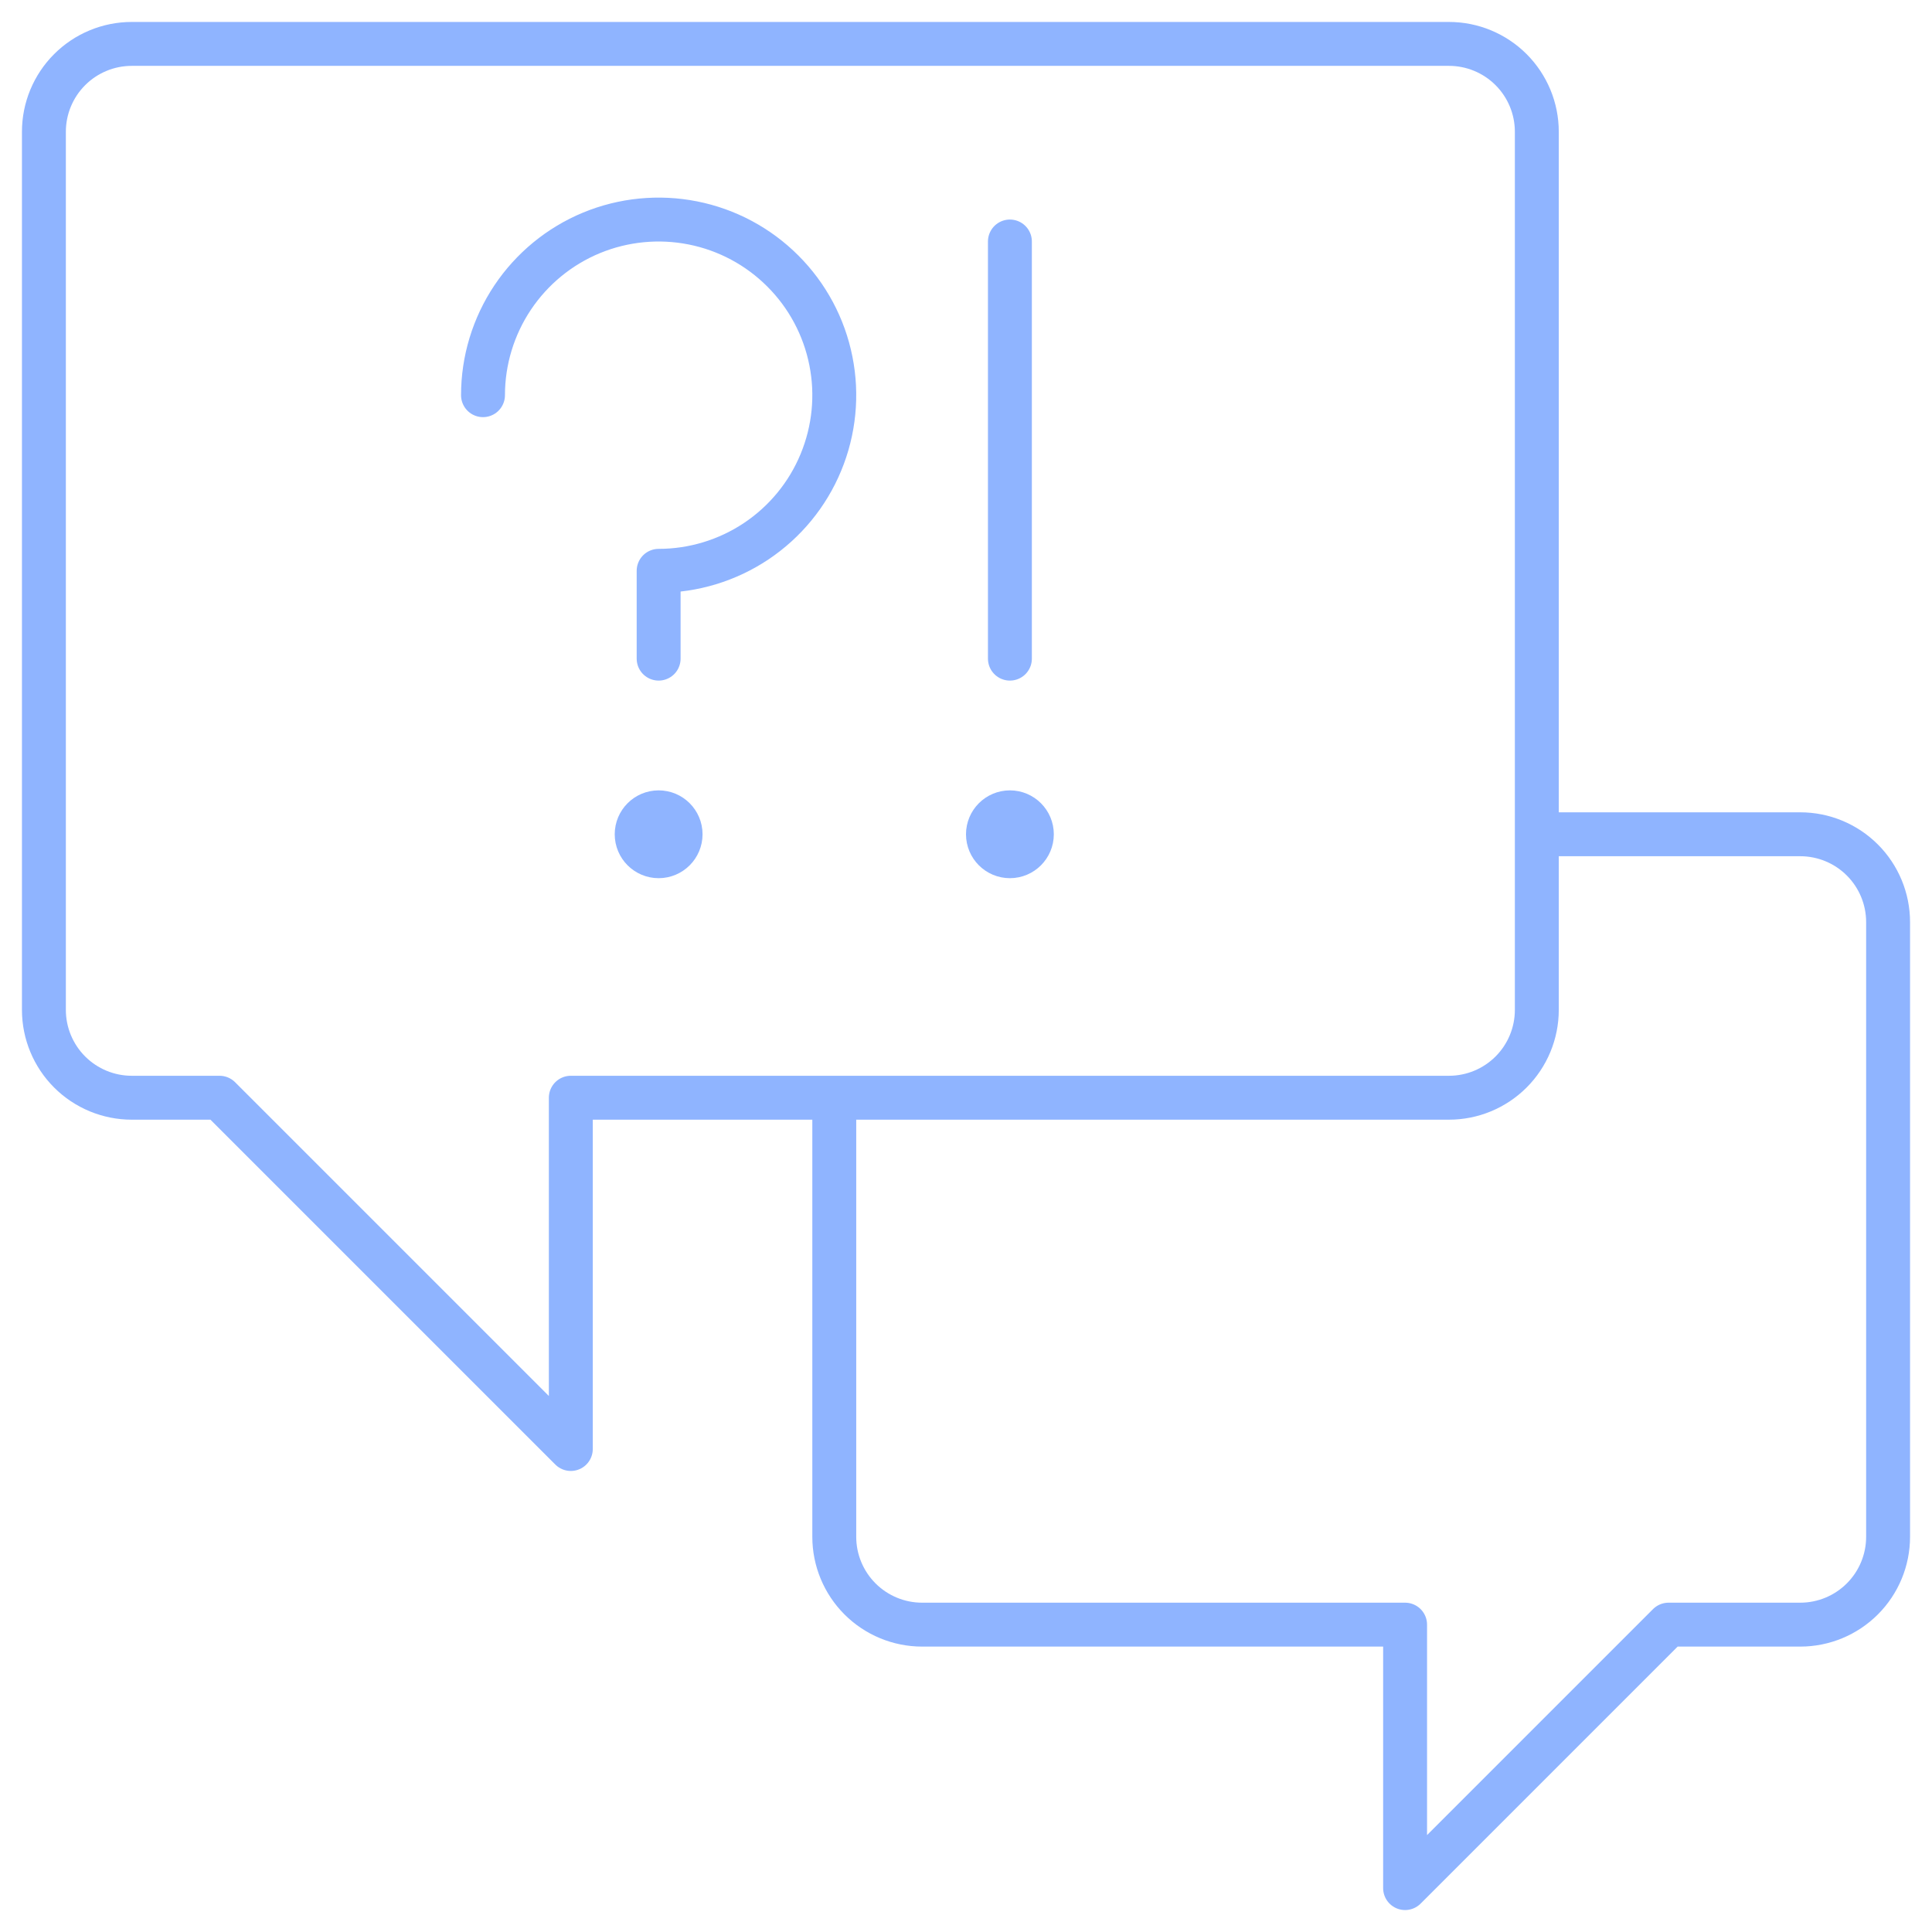
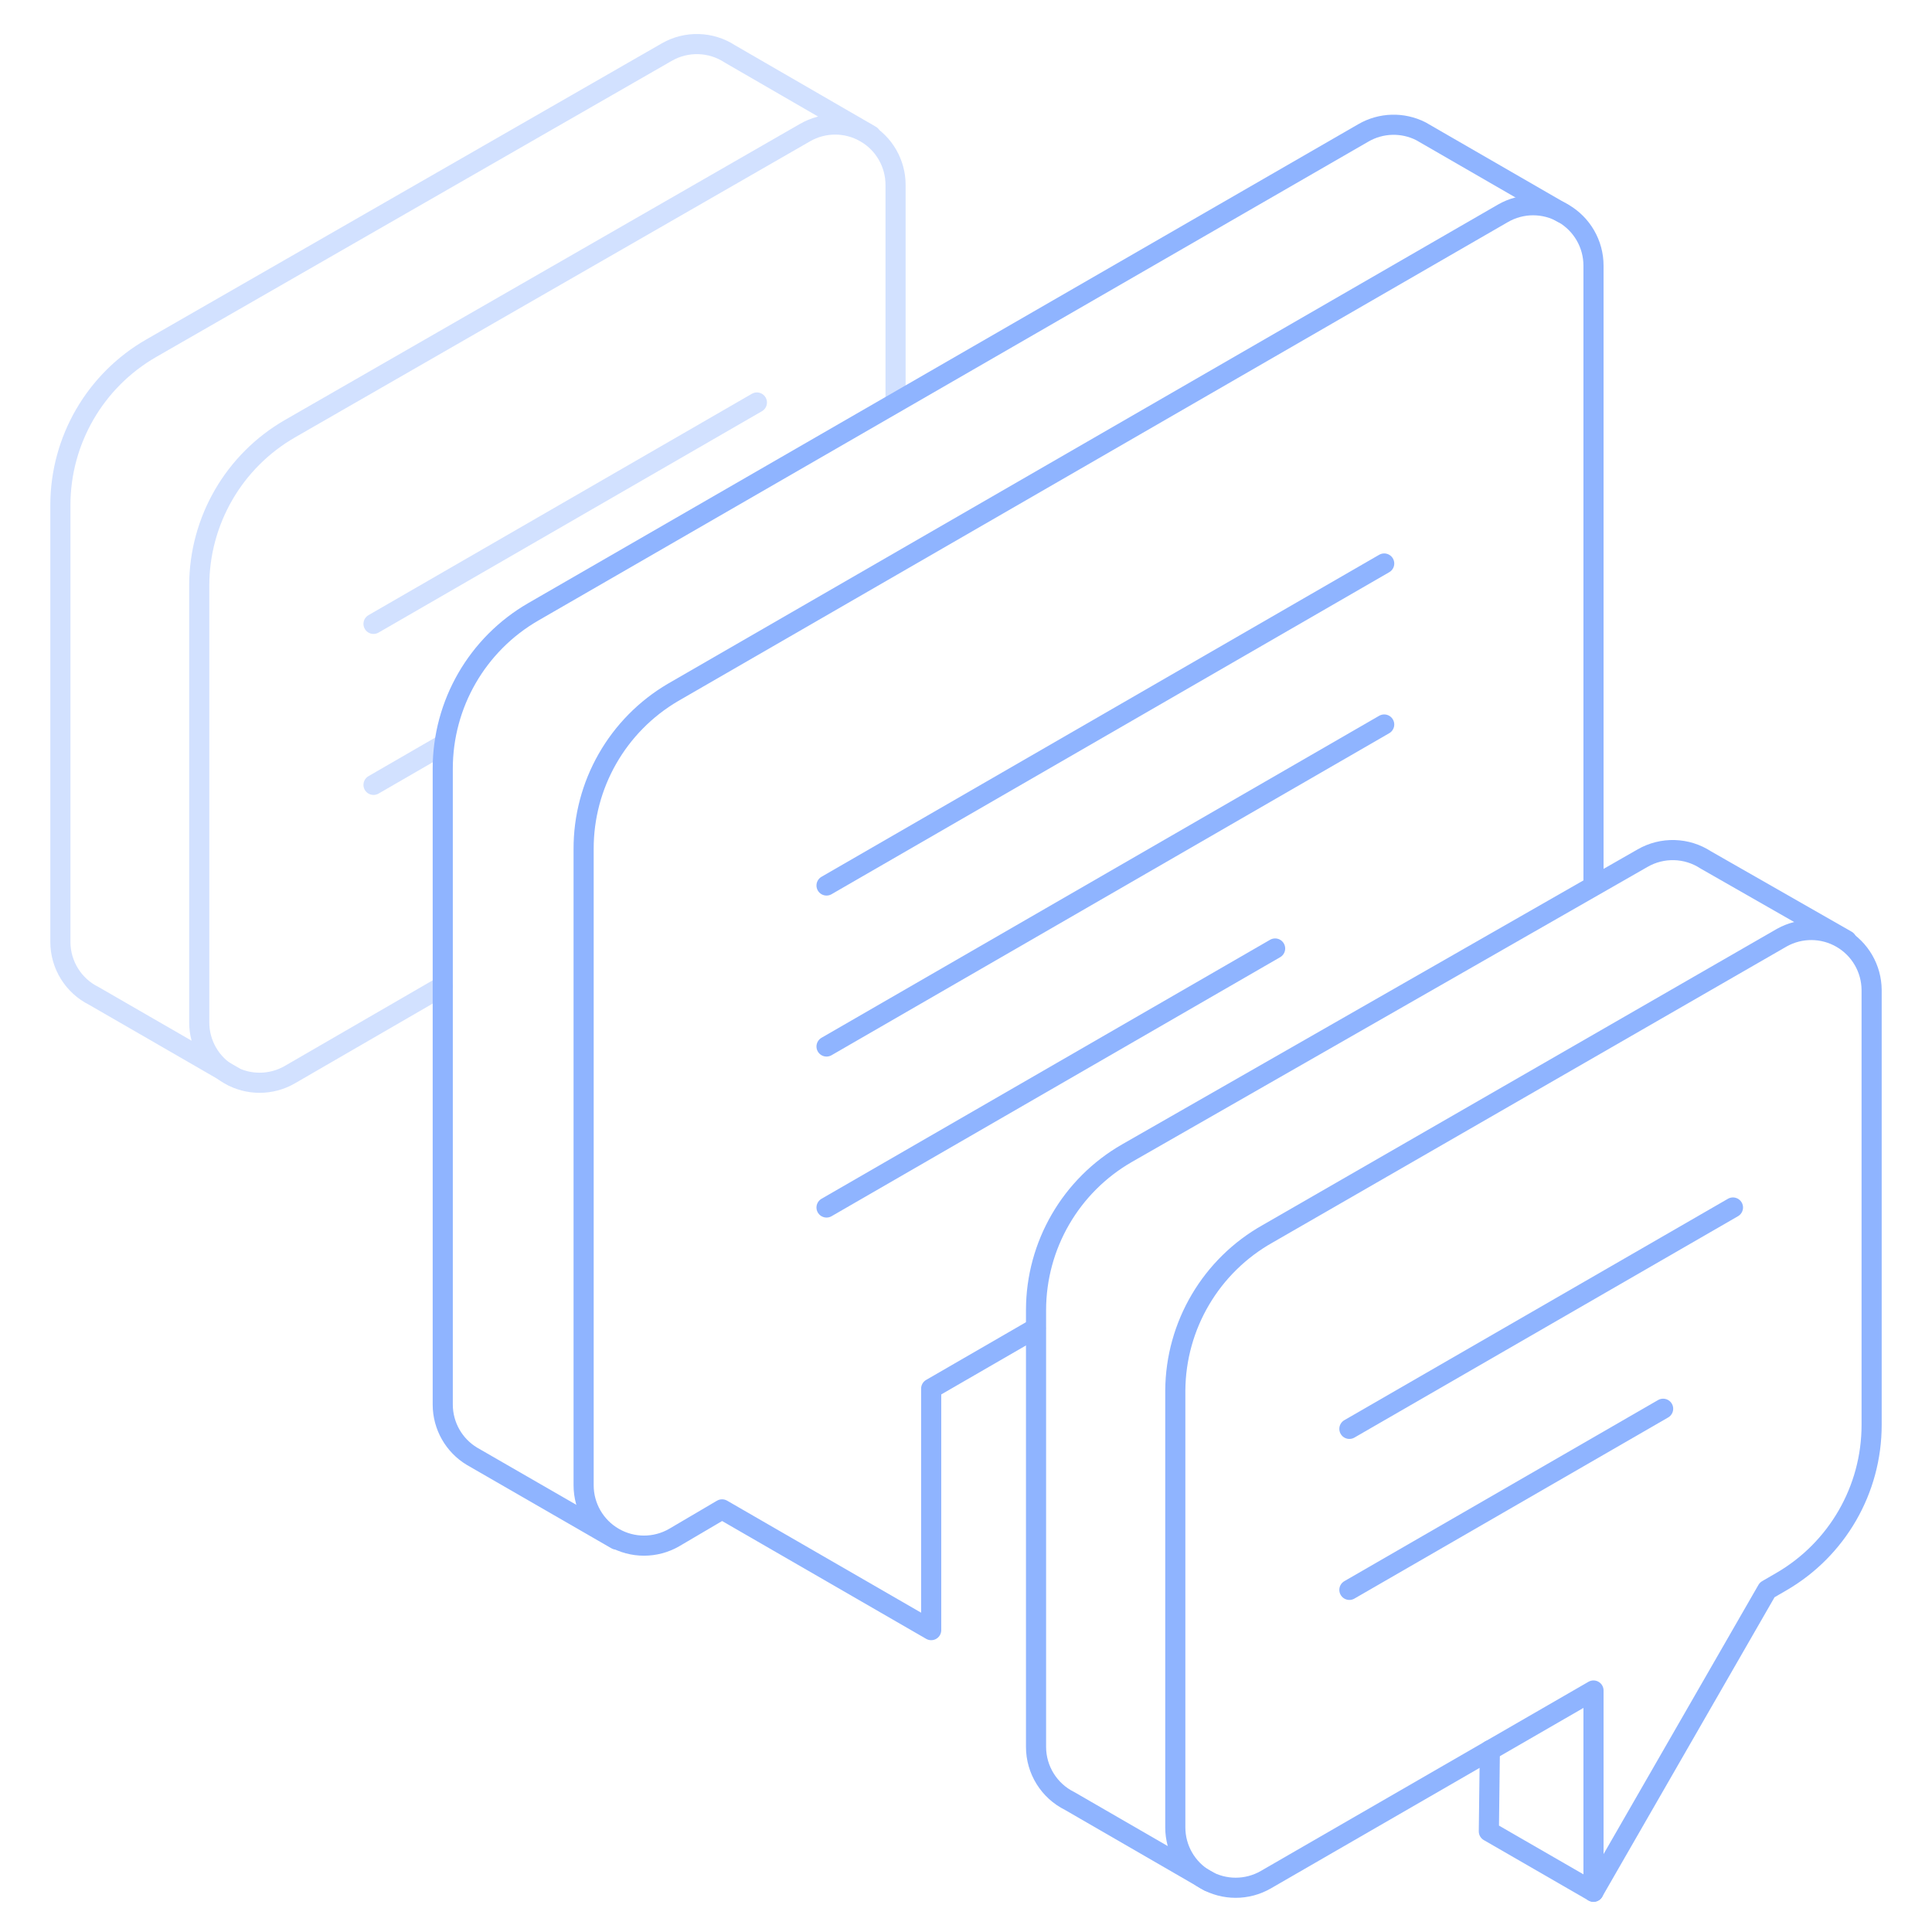
- <svg xmlns="http://www.w3.org/2000/svg" width="44" height="44" viewBox="0 0 44 44" fill="none">
-   <path d="M33 1H3C2.47 1 1.961 1.211 1.586 1.586C1.211 1.961 1 2.47 1 3V23C1 23.53 1.211 24.039 1.586 24.414C1.961 24.789 2.47 25 3 25H5L13 33V25H33C33.53 25 34.039 24.789 34.414 24.414C34.789 24.039 35 23.53 35 23V3C35 2.47 34.789 1.961 34.414 1.586C34.039 1.211 33.53 1 33 1Z" stroke="#8FB4FF" stroke-linejoin="round" />
-   <path d="M11 9C11 8.209 11.235 7.436 11.674 6.778C12.114 6.12 12.738 5.607 13.469 5.304C14.2 5.002 15.004 4.923 15.78 5.077C16.556 5.231 17.269 5.612 17.828 6.172C18.388 6.731 18.769 7.444 18.923 8.22C19.078 8.996 18.998 9.8 18.695 10.531C18.393 11.262 17.88 11.886 17.222 12.326C16.564 12.765 15.791 13 15 13V15" stroke="#8FB4FF" stroke-linecap="round" stroke-linejoin="round" />
-   <path d="M23 5.5V15" stroke="#8FB4FF" stroke-linecap="round" stroke-linejoin="round" />
-   <path d="M19 25V35C19 35.53 19.211 36.039 19.586 36.414C19.961 36.789 20.47 37 21 37H32V43L38 37H41C41.53 37 42.039 36.789 42.414 36.414C42.789 36.039 43 35.53 43 35V21C43 20.47 42.789 19.961 42.414 19.586C42.039 19.211 41.53 19 41 19H35" stroke="#8FB4FF" stroke-linejoin="round" />
-   <path d="M15 19.5C15.276 19.5 15.5 19.276 15.5 19C15.5 18.724 15.276 18.5 15 18.5C14.724 18.5 14.5 18.724 14.5 19C14.5 19.276 14.724 19.5 15 19.5Z" fill="#8FB4FF" stroke="#8FB4FF" stroke-linecap="round" stroke-linejoin="round" />
-   <path d="M23 19.5C23.276 19.5 23.5 19.276 23.5 19C23.5 18.724 23.276 18.5 23 18.5C22.724 18.5 22.5 18.724 22.5 19C22.5 19.276 22.724 19.5 23 19.5Z" fill="#8FB4FF" stroke="#8FB4FF" stroke-linecap="round" stroke-linejoin="round" />
+ <svg xmlns="http://www.w3.org/2000/svg" viewBox="0 0 96 96">
+   <g id="back">
+     <g opacity="0.4">
+       <path d="M22,49,14.4,53.4a3,3,0,0,1-4.5-2.6l0-21.71a9,9,0,0,1,4.51-7.79L40,6.59a3,3,0,0,1,4.5,2.6V20" fill="none" stroke="#8fb4ff" stroke-linecap="round" stroke-linejoin="round" />
+       <path d="M43.27,6.73l-7-4.05a3,3,0,0,0-3.14-.09L7.52,17.3A9,9,0,0,0,3,25.09L3,46.8a3,3,0,0,0,1.67,2.69l6.93,4" fill="none" stroke="#8fb4ff" stroke-linecap="round" stroke-linejoin="round" />
+       <line x1="18.56" y1="31" x2="37.61" y2="20" fill="none" stroke="#8fb4ff" stroke-linecap="round" stroke-linejoin="round" />
+       <line x1="18.56" y1="39" x2="22.02" y2="37" fill="none" stroke="#8fb4ff" stroke-linecap="round" stroke-linejoin="round" />
+     </g>
+   </g>
+   <g id="front">
+     <path d="M79.18,84,62.9,93.4a3,3,0,0,1-4.5-2.6l0-21.71A9,9,0,0,1,63,61.3L88.54,46.59A3,3,0,0,1,93,49.19V70.8a9,9,0,0,1-4.5,7.8l-.69.4L79.18,94Z" fill="none" stroke="#8fb4ff" stroke-linecap="round" stroke-linejoin="round" />
+     <path d="M79.18,44V13.2a3,3,0,0,0-4.5-2.6L33.45,34.4A9,9,0,0,0,29,42.2V73.8a3,3,0,0,0,4.5,2.6L35.88,75l10.39,6V69l5.19-3" fill="none" stroke="#8fb4ff" stroke-linecap="round" stroke-linejoin="round" />
+     <polyline points="79.18 94 73.98 91 74.03 86.97" fill="none" stroke="#8fb4ff" stroke-linecap="round" stroke-linejoin="round" />
+     <path d="M91.76,46.73l-7-4a3,3,0,0,0-3.14-.09L56,57.3a9,9,0,0,0-4.52,7.79l0,21.71a3,3,0,0,0,1.67,2.69l6.92,4" fill="none" stroke="#8fb4ff" stroke-linecap="round" stroke-linejoin="round" />
+     <path d="M30.63,76.5l-7.18-4.14A3,3,0,0,1,22,69.8V38.2a9,9,0,0,1,4.5-7.8L67.75,6.6a3,3,0,0,1,2.85-.08l7.05,4.07" fill="none" stroke="#8fb4ff" stroke-linecap="round" stroke-linejoin="round" />
+     <line x1="67.05" y1="71" x2="86.11" y2="60" fill="none" stroke="#8fb4ff" stroke-linecap="round" stroke-linejoin="round" />
+     <line x1="67.05" y1="79" x2="82.64" y2="70" fill="none" stroke="#8fb4ff" stroke-linecap="round" stroke-linejoin="round" />
+     <line x1="41.07" y1="44" x2="68.78" y2="28" fill="none" stroke="#8fb4ff" stroke-linecap="round" stroke-linejoin="round" />
+     <line x1="41.07" y1="52" x2="68.78" y2="36" fill="none" stroke="#8fb4ff" stroke-linecap="round" stroke-linejoin="round" />
+     <line x1="41.07" y1="60" x2="63.36" y2="47.13" fill="none" stroke="#8fb4ff" stroke-linecap="round" stroke-linejoin="round" />
+   </g>
</svg>
